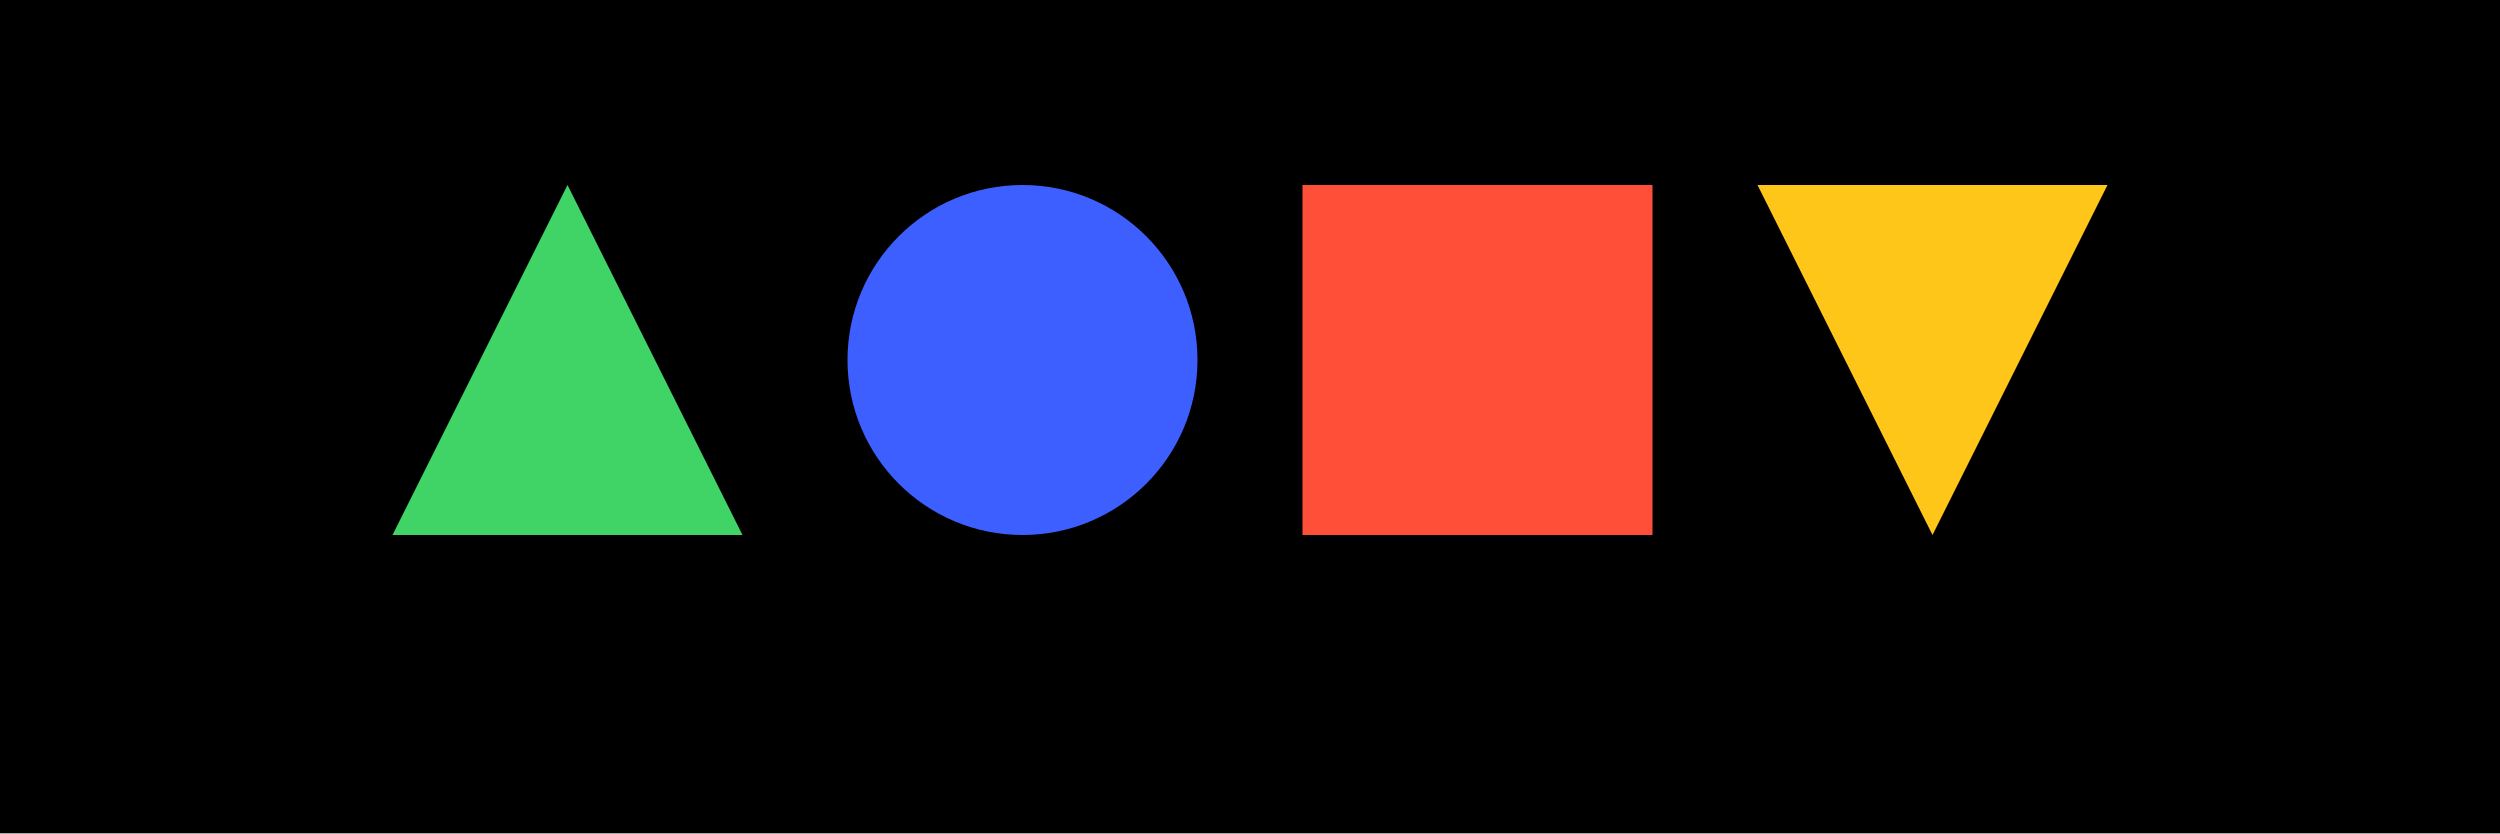
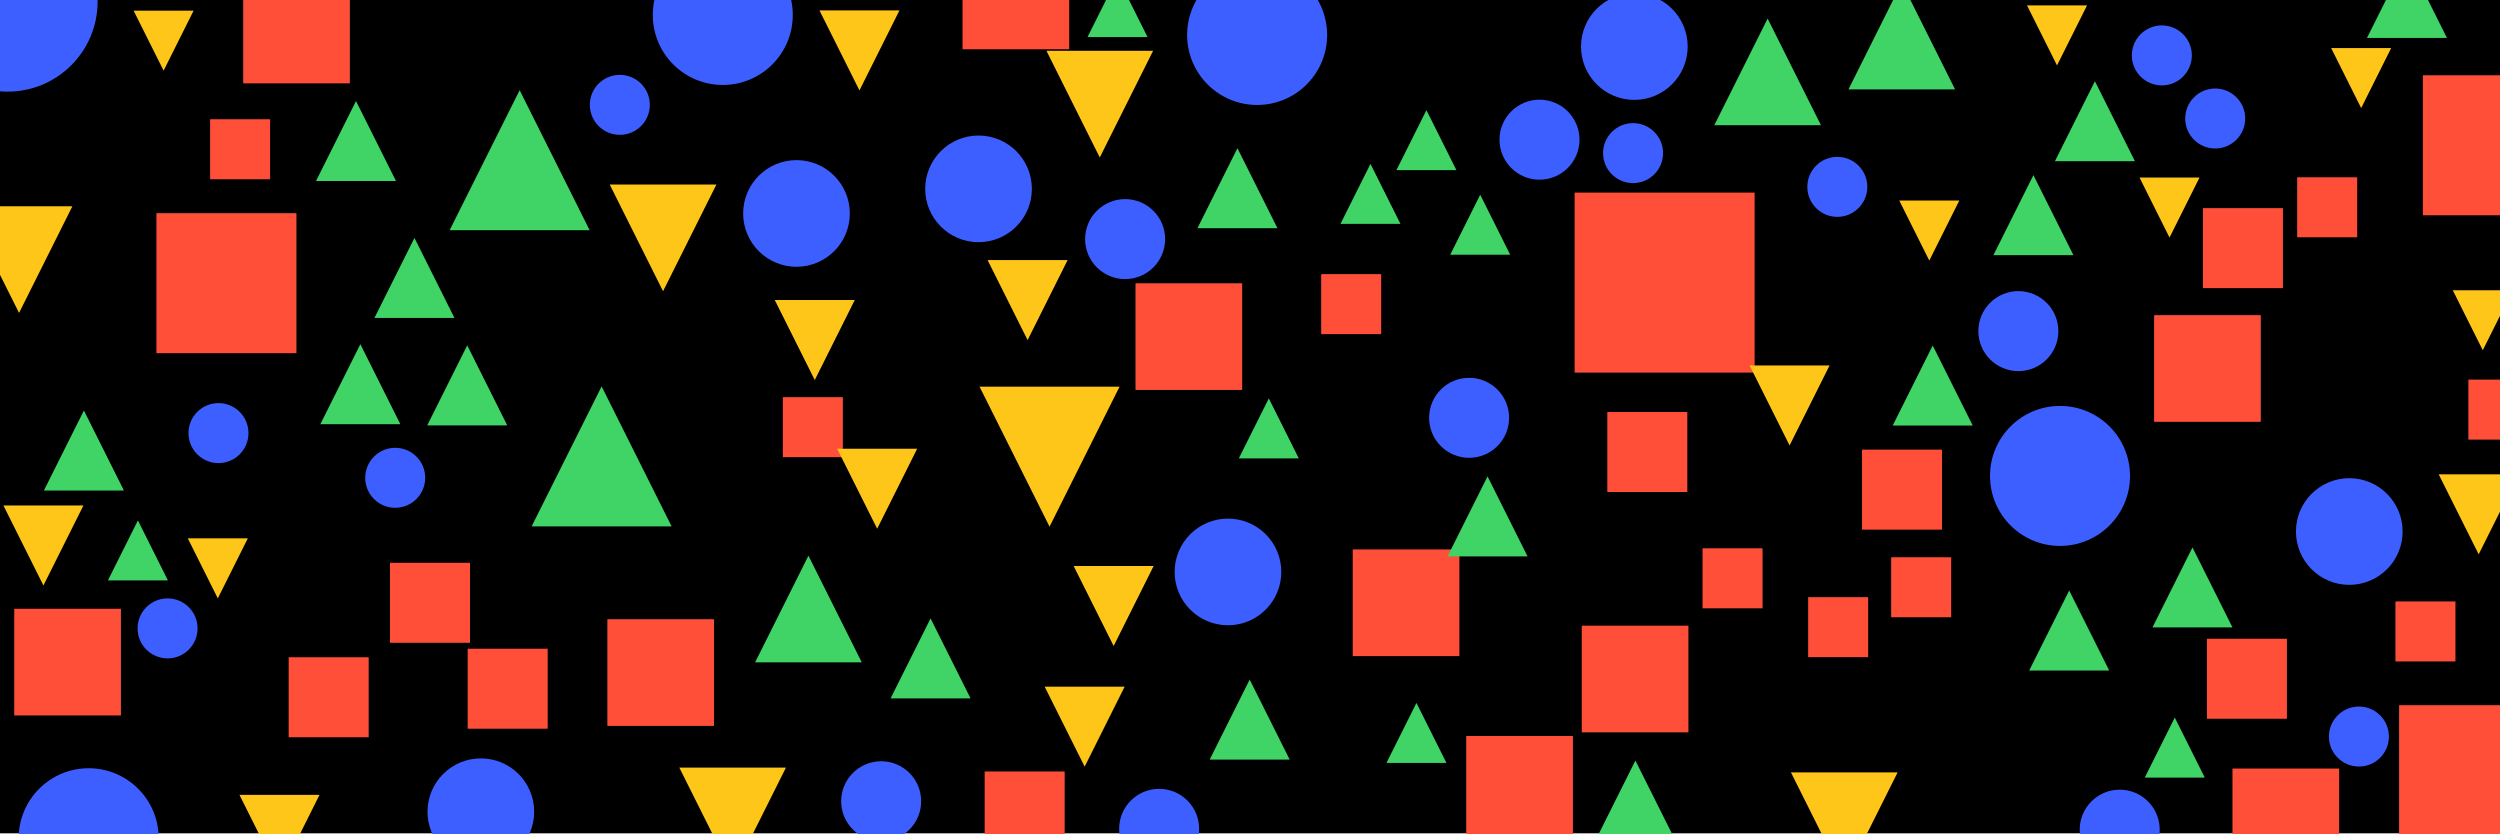
<svg xmlns="http://www.w3.org/2000/svg" viewBox="0 0 1500 500" width="1500" height="500" role="img">
  <rect width="1500" height="500" fill="#000000" />
-   <g transform="translate(214.500 90.000) scale(10.5)">
-     <polygon points="12,2 22,22 2,22" fill="#3fd465" />
-     <circle cx="38" cy="12" r="10" fill="#3d5fff" />
-     <rect x="54" y="2" width="20" height="20" fill="#ff4f38" />
-     <polygon points="90,22 100,2 80,2" fill="#ffc61a" />
-   </g>
+   <rect x="1134.706" y="334.346" width="36.000" height="36.000" fill="#ff4f38" />
+   <polygon points="515.675,54.250 539.675,6.250 491.675,6.250" fill="#ffc61a" />
+   <rect x="1321.760" y="124.886" width="48.000" height="48.000" fill="#ff4f38" />
+   <polygon points="855.850,66.091 873.850,102.091 837.850,102.091" fill="#3fd465" />
+   <polygon points="216.208,206.502 240.208,254.502 192.208,254.502" fill="#3fd465" />
+   <polygon points="485.065,333.417 517.065,397.417 453.065,397.417" fill="#3fd465" />
+   <rect x="681.305" y="169.966" width="64.000" height="64.000" fill="#ff4f38" />
+   <circle cx="1329.122" cy="71.099" r="18.000" fill="#3d5fff" />
+   <rect x="93.863" y="127.916" width="84.000" height="84.000" fill="#ff4f38" />
+   <rect x="811.641" y="329.670" width="64.000" height="64.000" fill="#ff4f38" />
+   <rect x="944.778" y="115.563" width="108.000" height="108.000" fill="#ff4f38" />
+   <rect x="1439.465" y="423.113" width="84.000" height="84.000" fill="#ff4f38" />
+   <rect x="949.050" y="375.404" width="64.000" height="64.000" fill="#ff4f38" />
+   <rect x="364.420" y="371.534" width="64.000" height="64.000" fill="#ff4f38" />
+   <polygon points="360.972,231.844 402.972,315.844 318.972,315.844" fill="#3fd465" />
+   <polygon points="650.791,459.992 674.791,411.992 626.791,411.992" fill="#ffc61a" />
+   <polygon points="1159.627,207.306 1183.627,255.306 1135.627,255.306" fill="#3fd465" />
+   <rect x="1292.472" y="189.098" width="64.000" height="64.000" fill="#ff4f38" />
+   <circle cx="754.279" cy="20.986" r="42.000" fill="#3d5fff" />
+   <rect x="8.546" y="365.272" width="64.000" height="64.000" fill="#ff4f38" />
+   <polygon points="1141.061,-10.346 1173.061,53.654 1109.061,53.654" fill="#3fd465" />
+   <polygon points="488.862,228.014 512.862,180.014 464.862,180.014" fill="#ffc61a" />
+   <polygon points="659.863,94.483 691.863,30.483 627.863,30.483" fill="#ffc61a" />
+   <rect x="577.518" y="-34.446" width="64.000" height="64.000" fill="#ff4f38" />
+   <polygon points="892.528,285.827 916.528,333.827 868.528,333.827" fill="#3fd465" />
+   <polygon points="311.790,54.135 353.790,138.135 269.790,138.135" fill="#3fd465" />
+   <circle cx="1409.569" cy="318.914" r="32.000" fill="#3d5fff" />
+   <circle cx="288.513" cy="487.030" r="32.000" fill="#3d5fff" />
+   <polygon points="558.336,371.054 582.336,419.054 534.336,419.054" fill="#3fd465" />
+   <circle cx="736.777" cy="343.162" r="32.000" fill="#3d5fff" />
+   <rect x="1339.486" y="461.136" width="64.000" height="64.000" fill="#ff4f38" />
+   <polygon points="616.563,204.058 640.563,156.058 592.563,156.058" fill="#ffc61a" />
+   <rect x="280.616" y="389.231" width="48.000" height="48.000" fill="#ff4f38" />
+   <polygon points="629.731,315.999 671.731,231.999 587.731,231.999" fill="#ffc61a" />
+   <rect x="964.389" y="247.218" width="48.000" height="48.000" fill="#ff4f38" />
+   <polygon points="849.876,421.765 867.876,457.765 831.876,457.765" fill="#3fd465" />
+   <circle cx="1236.012" cy="285.560" r="42.000" fill="#3d5fff" />
+   <polygon points="1106.567,527.438 1138.567,463.438 1074.567,463.438" fill="#ffc61a" />
+   <rect x="233.999" y="337.681" width="48.000" height="48.000" fill="#ff4f38" />
+   <rect x="1021.531" y="328.986" width="36.000" height="36.000" fill="#ff4f38" />
+   <circle cx="980.608" cy="27.935" r="32.000" fill="#3d5fff" />
+   <circle cx="923.700" cy="83.815" r="24.000" fill="#3d5fff" />
+   <circle cx="1102.393" cy="112.123" r="18.000" fill="#3d5fff" />
+   <rect x="173.205" y="394.345" width="48.000" height="48.000" fill="#ff4f38" />
+   <polygon points="1489.669,210.140 1507.669,174.140 1471.669,174.140" fill="#ffc61a" />
+   <rect x="145.918" y="-13.986" width="64.000" height="64.000" fill="#ff4f38" />
+   <polygon points="1315.483,328.449 1339.483,376.449 1291.483,376.449" fill="#3fd465" />
+   <rect x="1084.894" y="358.292" width="36.000" height="36.000" fill="#ff4f38" />
+   <circle cx="1271.823" cy="497.804" r="24.000" fill="#3d5fff" />
+   <rect x="792.708" y="164.475" width="36.000" height="36.000" fill="#ff4f38" />
+   <circle cx="433.671" cy="8.984" r="42.000" fill="#3d5fff" />
+   <circle cx="477.891" cy="128.073" r="32.000" fill="#3d5fff" />
+   <polygon points="1304.860,430.550 1322.860,466.550 1286.860,466.550" fill="#3fd465" />
+   <circle cx="237.126" cy="286.681" r="18.000" fill="#3d5fff" />
+   <polygon points="50.339,246.303 74.339,294.303 26.339,294.303" fill="#3fd465" />
+   <rect x="1453.732" y="45.166" width="84.000" height="84.000" fill="#ff4f38" />
+   <rect x="469.702" y="238.290" width="36.000" height="36.000" fill="#ff4f38" />
+   <rect x="879.739" y="441.606" width="64.000" height="64.000" fill="#ff4f38" />
+   <polygon points="82.746,312.251 100.746,348.251 64.746,348.251" fill="#3fd465" />
+   <rect x="1378.311" y="106.373" width="36.000" height="36.000" fill="#ff4f38" />
+   <circle cx="53.200" cy="502.942" r="42.000" fill="#3d5fff" />
+   <polygon points="761.283,239.046 779.283,275.046 743.283,275.046" fill="#3fd465" />
+   <polygon points="1220.051,105.077 1244.051,153.077 1196.051,153.077" fill="#3fd465" />
+   <polygon points="1487.205,332.598 1511.205,284.598 1463.205,284.598" fill="#ffc61a" />
+   <polygon points="130.678,359.015 148.678,323.015 112.678,323.015" fill="#ffc61a" />
+   <polygon points="668.189,387.590 692.189,339.590 644.189,339.590" fill="#ffc61a" />
+   <polygon points="888.126,116.848 906.126,152.848 870.126,152.848" fill="#3fd465" />
+   <rect x="1437.265" y="360.870" width="36.000" height="36.000" fill="#ff4f38" />
+   <polygon points="1301.712,142.531 1319.712,106.531 1283.712,106.531" fill="#ffc61a" />
+   <rect x="126.070" y="71.550" width="36.000" height="36.000" fill="#ff4f38" />
+   <circle cx="1415.353" cy="441.925" r="18.000" fill="#3d5fff" />
+   <polygon points="526.303,317.243 550.303,269.243 502.303,269.243" fill="#ffc61a" />
+   <circle cx="675.071" cy="143.458" r="24.000" fill="#3d5fff" />
+   <polygon points="439.579,524.545 471.579,460.545 407.579,460.545" fill="#ffc61a" />
+   <polygon points="1157.573,156.336 1175.573,120.336 1139.573,120.336" fill="#ffc61a" />
+   <circle cx="371.897" cy="62.908" r="18.000" fill="#3d5fff" />
+   <polygon points="11.433,187.751 43.433,123.751 -20.567,123.751" fill="#ffc61a" />
+   <polygon points="248.669,142.755 272.669,190.755 224.669,190.755" fill="#3fd465" />
+   <circle cx="131.085" cy="259.861" r="18.000" fill="#3d5fff" />
+   <circle cx="1297.103" cy="33.241" r="18.000" fill="#3d5fff" />
+   <polygon points="1256.955,48.718 1280.955,96.718 1232.955,96.718" fill="#3fd465" />
+   <circle cx="881.468" cy="250.687" r="24.000" fill="#3d5fff" />
+   <polygon points="397.833,174.737 429.833,110.737 365.833,110.737" fill="#ffc61a" />
+   <polygon points="167.691,524.939 191.691,476.939 143.691,476.939" fill="#ffc61a" />
+   <circle cx="528.696" cy="480.748" r="24.000" fill="#3d5fff" />
+   <polygon points="822.278,98.333 840.278,134.333 804.278,134.333" fill="#3fd465" />
+   <polygon points="98.167,42.382 116.167,6.382 80.167,6.382" fill="#ffc61a" />
+   <polygon points="1416.699,64.850 1434.699,28.850 1398.699,28.850" fill="#ffc61a" />
+   <polygon points="1073.748,267.264 1097.748,219.264 1049.748,219.264" fill="#ffc61a" />
+   <rect x="590.800" y="462.894" width="48.000" height="48.000" fill="#ff4f38" />
+   <polygon points="742.463,88.924 766.463,136.924 718.463,136.924" fill="#3fd465" />
+   <polygon points="213.601,60.613 237.601,108.613 189.601,108.613" fill="#3fd465" />
+   <polygon points="1241.520,354.309 1265.520,402.309 1217.520,402.309" fill="#3fd465" />
+   <polygon points="26.051,351.291 50.051,303.291 2.051,303.291" fill="#ffc61a" />
+   <circle cx="4.562" cy="0.986" r="54.000" fill="#3d5fff" />
+   <polygon points="981.238,456.326 1005.238,504.326 957.238,504.326" fill="#3fd465" />
+   <polygon points="1444.178,-25.224 1468.178,22.776 1420.178,22.776" fill="#3fd465" />
+   <polygon points="280.340,207.223 304.340,255.223 256.340,255.223" fill="#3fd465" />
+   <circle cx="100.544" cy="377.040" r="18.000" fill="#3d5fff" />
+   <rect x="1117.213" y="269.782" width="48.000" height="48.000" fill="#ff4f38" />
+   <polygon points="749.804,407.753 773.804,455.753 725.804,455.753" fill="#3fd465" />
+   <circle cx="1211.018" cy="198.675" r="24.000" fill="#3d5fff" />
+   <polygon points="1060.578,11.126 1092.578,75.126 1028.578,75.126" fill="#3fd465" />
+   <circle cx="587.119" cy="113.312" r="32.000" fill="#3d5fff" />
+   <rect x="1481.034" y="227.768" width="36.000" height="36.000" fill="#ff4f38" />
+   <rect x="1324.158" y="383.260" width="48.000" height="48.000" fill="#ff4f38" />
+   <circle cx="695.479" cy="497.307" r="24.000" fill="#3d5fff" />
+   <polygon points="670.516,-13.778 688.516,22.222 652.516,22.222" fill="#3fd465" />
+   <polygon points="1234.215,39.250 1252.215,3.250 1216.215,3.250" fill="#ffc61a" />
+   <circle cx="979.842" cy="91.874" r="18.000" fill="#3d5fff" />
</svg>
